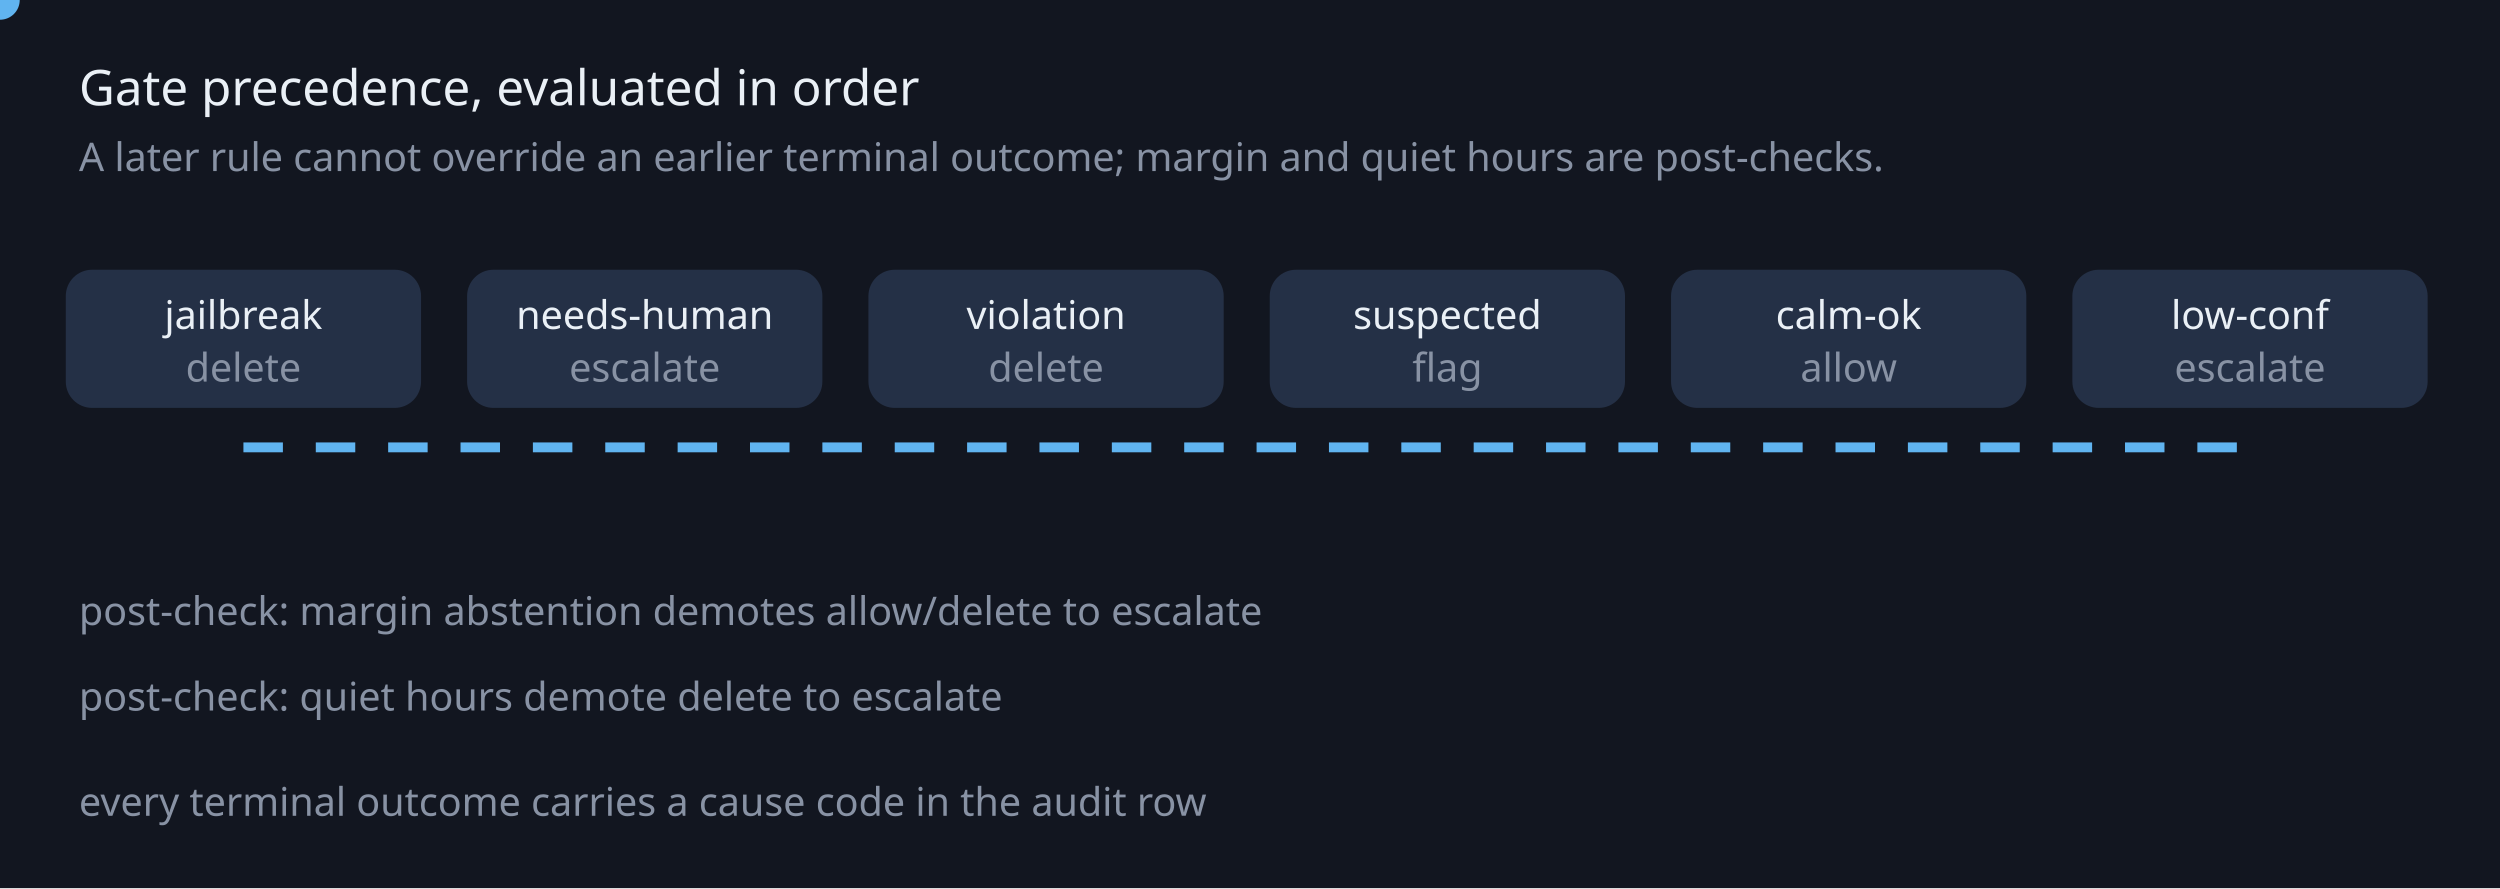
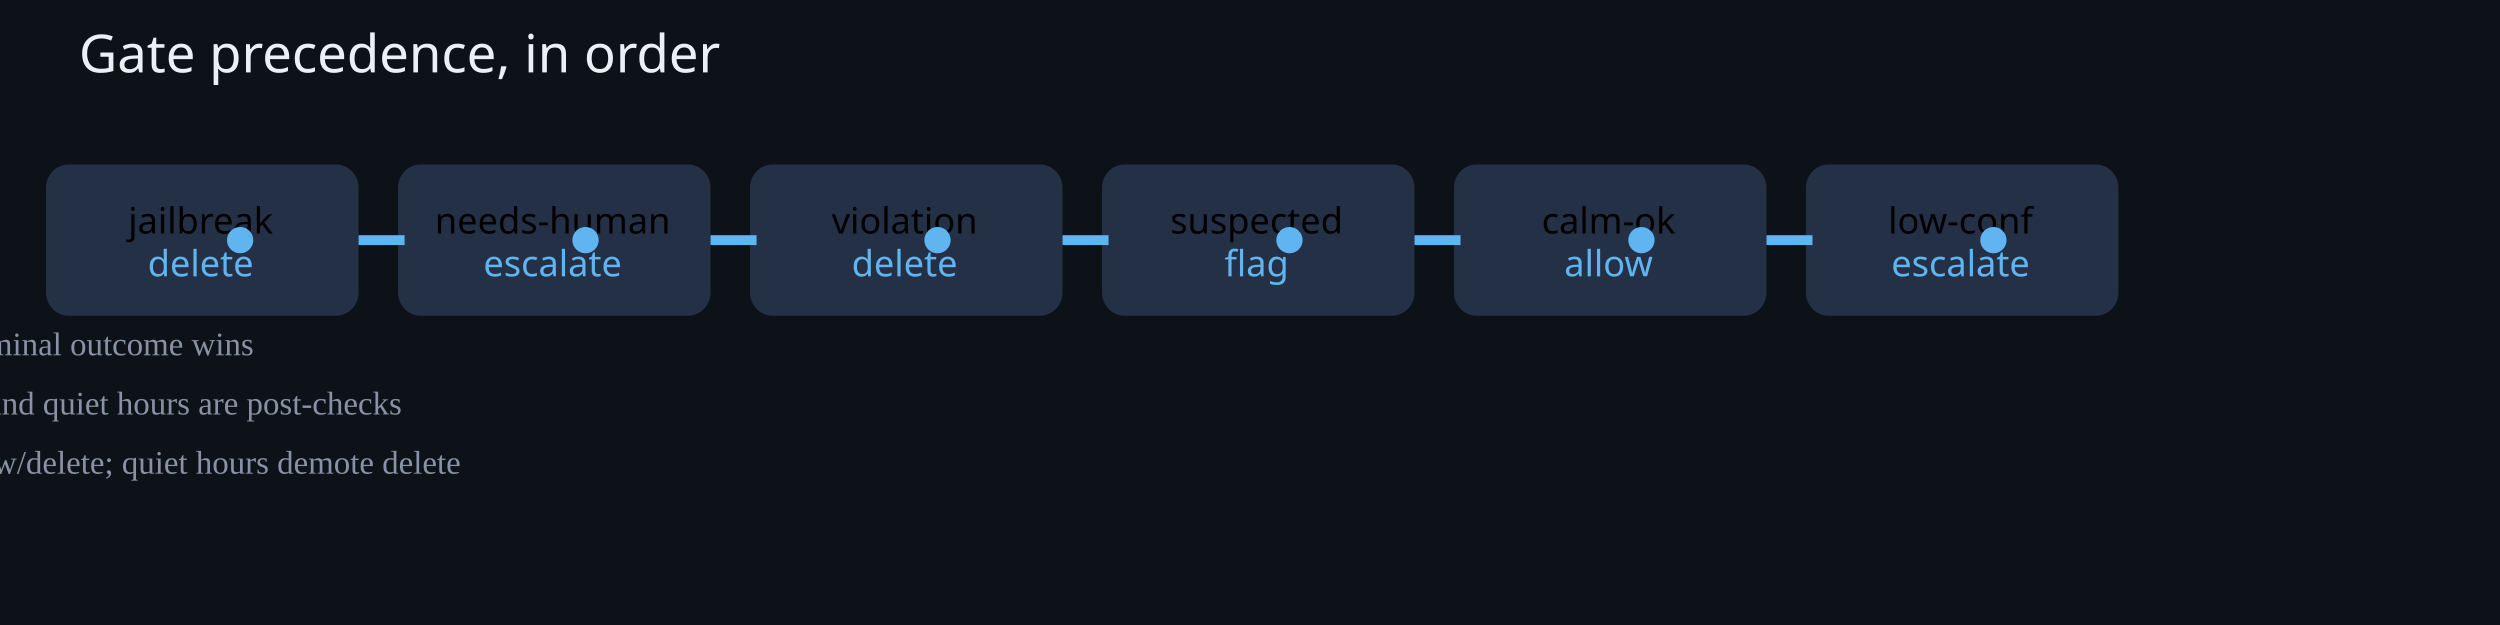
- <svg xmlns="http://www.w3.org/2000/svg" width="760" height="270" viewBox="0 0 760 270" role="img" aria-label="Gate precedence order">
-   <rect width="760" height="270" fill="#121620" />
-   <text x="24" y="32" fill="#eaf0f6" font-family="sans-serif" font-size="15">Gate precedence, evaluated in order</text>
-   <text x="24" y="52" fill="#8892a4" font-family="sans-serif" font-size="12">A later rule cannot override an earlier terminal outcome; margin and quiet hours are post-checks.</text>
-   <g font-family="sans-serif" font-size="12" text-anchor="middle">
+ <svg xmlns="http://www.w3.org/2000/svg" width="760" height="190" viewBox="0 0 760 190" role="img" aria-label="Gate precedence order">
+   <rect width="760" height="190" fill="#0d1219" />
+   <text x="24" y="22" fill="#eaf0f6" font-family="sans-serif" font-size="16">Gate precedence, in order</text>
+   <g font-family="sans-serif" font-size="11" text-anchor="middle">
    <g>
-       <rect x="20" y="82" width="108" height="42" rx="8" fill="#243046" />
-       <text x="74" y="100" fill="#eaf0f6">jailbreak</text>
-       <text x="74" y="116" fill="#8892a4">delete</text>
+       <rect x="14" y="50" width="95" height="46" rx="7" fill="#243046" />
+       <text x="61" y="71">jailbreak</text>
+       <text x="61" y="84" fill="#60b4f0">delete</text>
    </g>
    <g>
-       <rect x="142" y="82" width="108" height="42" rx="8" fill="#243046" />
-       <text x="196" y="100" fill="#eaf0f6">needs-human</text>
-       <text x="196" y="116" fill="#8892a4">escalate</text>
+       <rect x="121" y="50" width="95" height="46" rx="7" fill="#243046" />
+       <text x="168" y="71">needs-human</text>
+       <text x="168" y="84" fill="#60b4f0">escalate</text>
    </g>
    <g>
-       <rect x="264" y="82" width="108" height="42" rx="8" fill="#243046" />
-       <text x="318" y="100" fill="#eaf0f6">violation</text>
-       <text x="318" y="116" fill="#8892a4">delete</text>
+       <rect x="228" y="50" width="95" height="46" rx="7" fill="#243046" />
+       <text x="275" y="71">violation</text>
+       <text x="275" y="84" fill="#60b4f0">delete</text>
    </g>
    <g>
-       <rect x="386" y="82" width="108" height="42" rx="8" fill="#243046" />
-       <text x="440" y="100" fill="#eaf0f6">suspected</text>
-       <text x="440" y="116" fill="#8892a4">flag</text>
+       <rect x="335" y="50" width="95" height="46" rx="7" fill="#243046" />
+       <text x="382" y="71">suspected</text>
+       <text x="382" y="84" fill="#60b4f0">flag</text>
    </g>
    <g>
-       <rect x="508" y="82" width="108" height="42" rx="8" fill="#243046" />
-       <text x="562" y="100" fill="#eaf0f6">calm-ok</text>
-       <text x="562" y="116" fill="#8892a4">allow</text>
+       <rect x="442" y="50" width="95" height="46" rx="7" fill="#243046" />
+       <text x="489" y="71">calm-ok</text>
+       <text x="489" y="84" fill="#60b4f0">allow</text>
    </g>
    <g>
-       <rect x="630" y="82" width="108" height="42" rx="8" fill="#243046" />
-       <text x="684" y="100" fill="#eaf0f6">low-conf</text>
-       <text x="684" y="116" fill="#8892a4">escalate</text>
+       <rect x="549" y="50" width="95" height="46" rx="7" fill="#243046" />
+       <text x="596" y="71">low-conf</text>
+       <text x="596" y="84" fill="#60b4f0">escalate</text>
    </g>
  </g>
-   <path d="M74 136 H684" stroke="#60b4f0" stroke-width="3" fill="none" stroke-dasharray="12 10">
-     <animate attributeName="stroke-dashoffset" from="44" to="0" dur="4s" repeatCount="indefinite" />
-   </path>
-   <circle r="6" fill="#60b4f0">
-     <animateMotion dur="4s" repeatCount="indefinite" path="M74 136 H684" />
-   </circle>
-   <g font-family="sans-serif" font-size="12" fill="#8892a4">
-     <text x="24" y="190">post-check: margin abstention demotes allow/delete to escalate</text>
-     <text x="24" y="216">post-check: quiet hours demote delete to escalate</text>
-     <text x="24" y="248">every terminal outcome carries a cause code in the audit row</text>
+   <g stroke="#60b4f0" stroke-width="2" fill="none">
+     <path d="M109 73 L123 73" stroke-width="3" />
+     <path d="M216 73 L230 73" stroke-width="3" />
+     <path d="M323 73 L337 73" stroke-width="3" />
+     <path d="M430 73 L444 73" stroke-width="3" />
+     <path d="M537 73 L551 73" stroke-width="3" />
+   </g>
+   <circle r="4" fill="#60b4f0" cx="73" cy="73" />
+   <circle r="4" fill="#60b4f0" cx="178" cy="73" />
+   <circle r="4" fill="#60b4f0" cx="285" cy="73" />
+   <circle r="4" fill="#60b4f0" cx="392" cy="73" />
+   <circle r="4" fill="#60b4f0" cx="499" cy="73" />
+   <circle r="4" fill="#60b4f0" cx="606" cy="73" />
+   <g font-size="10" fill="#8892a4" text-anchor="middle">
+     <text x="22" y="108">first terminal outcome wins</text>
+     <text x="22" y="126">margin abstention and quiet hours are post-checks</text>
+     <text x="22" y="144">margin can demote allow/delete; quiet hours demote delete</text>
  </g>
</svg>
